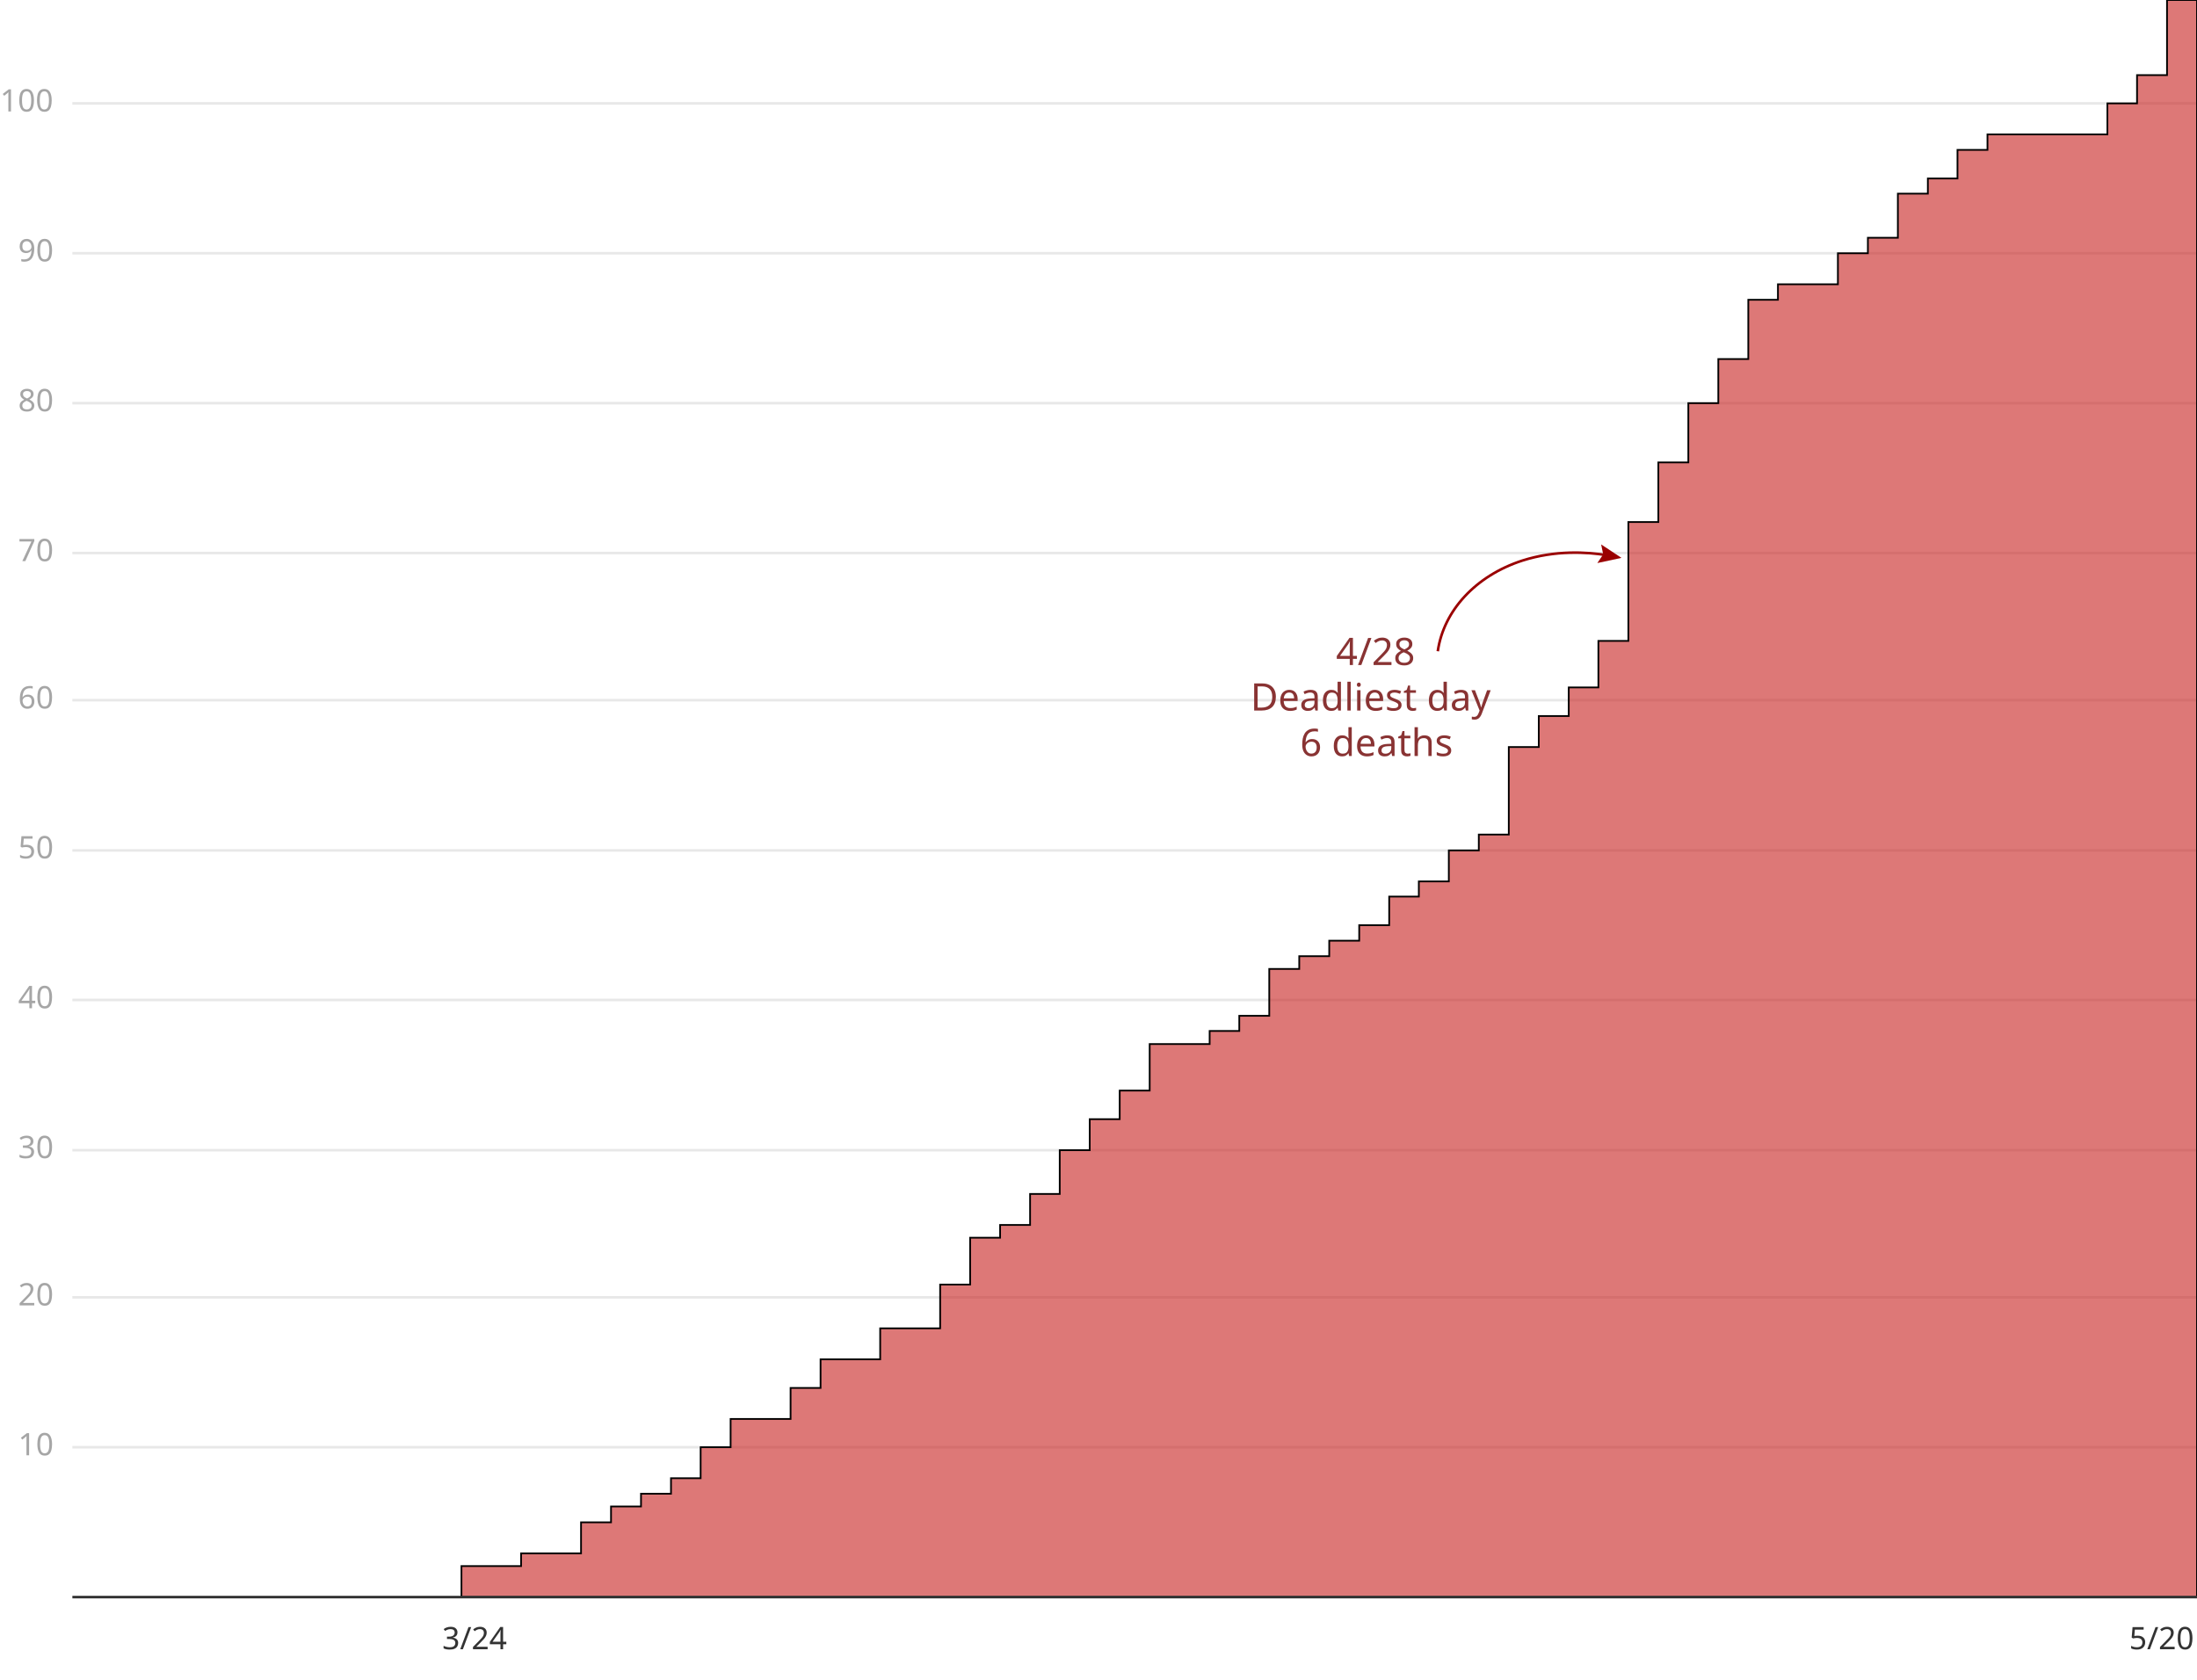
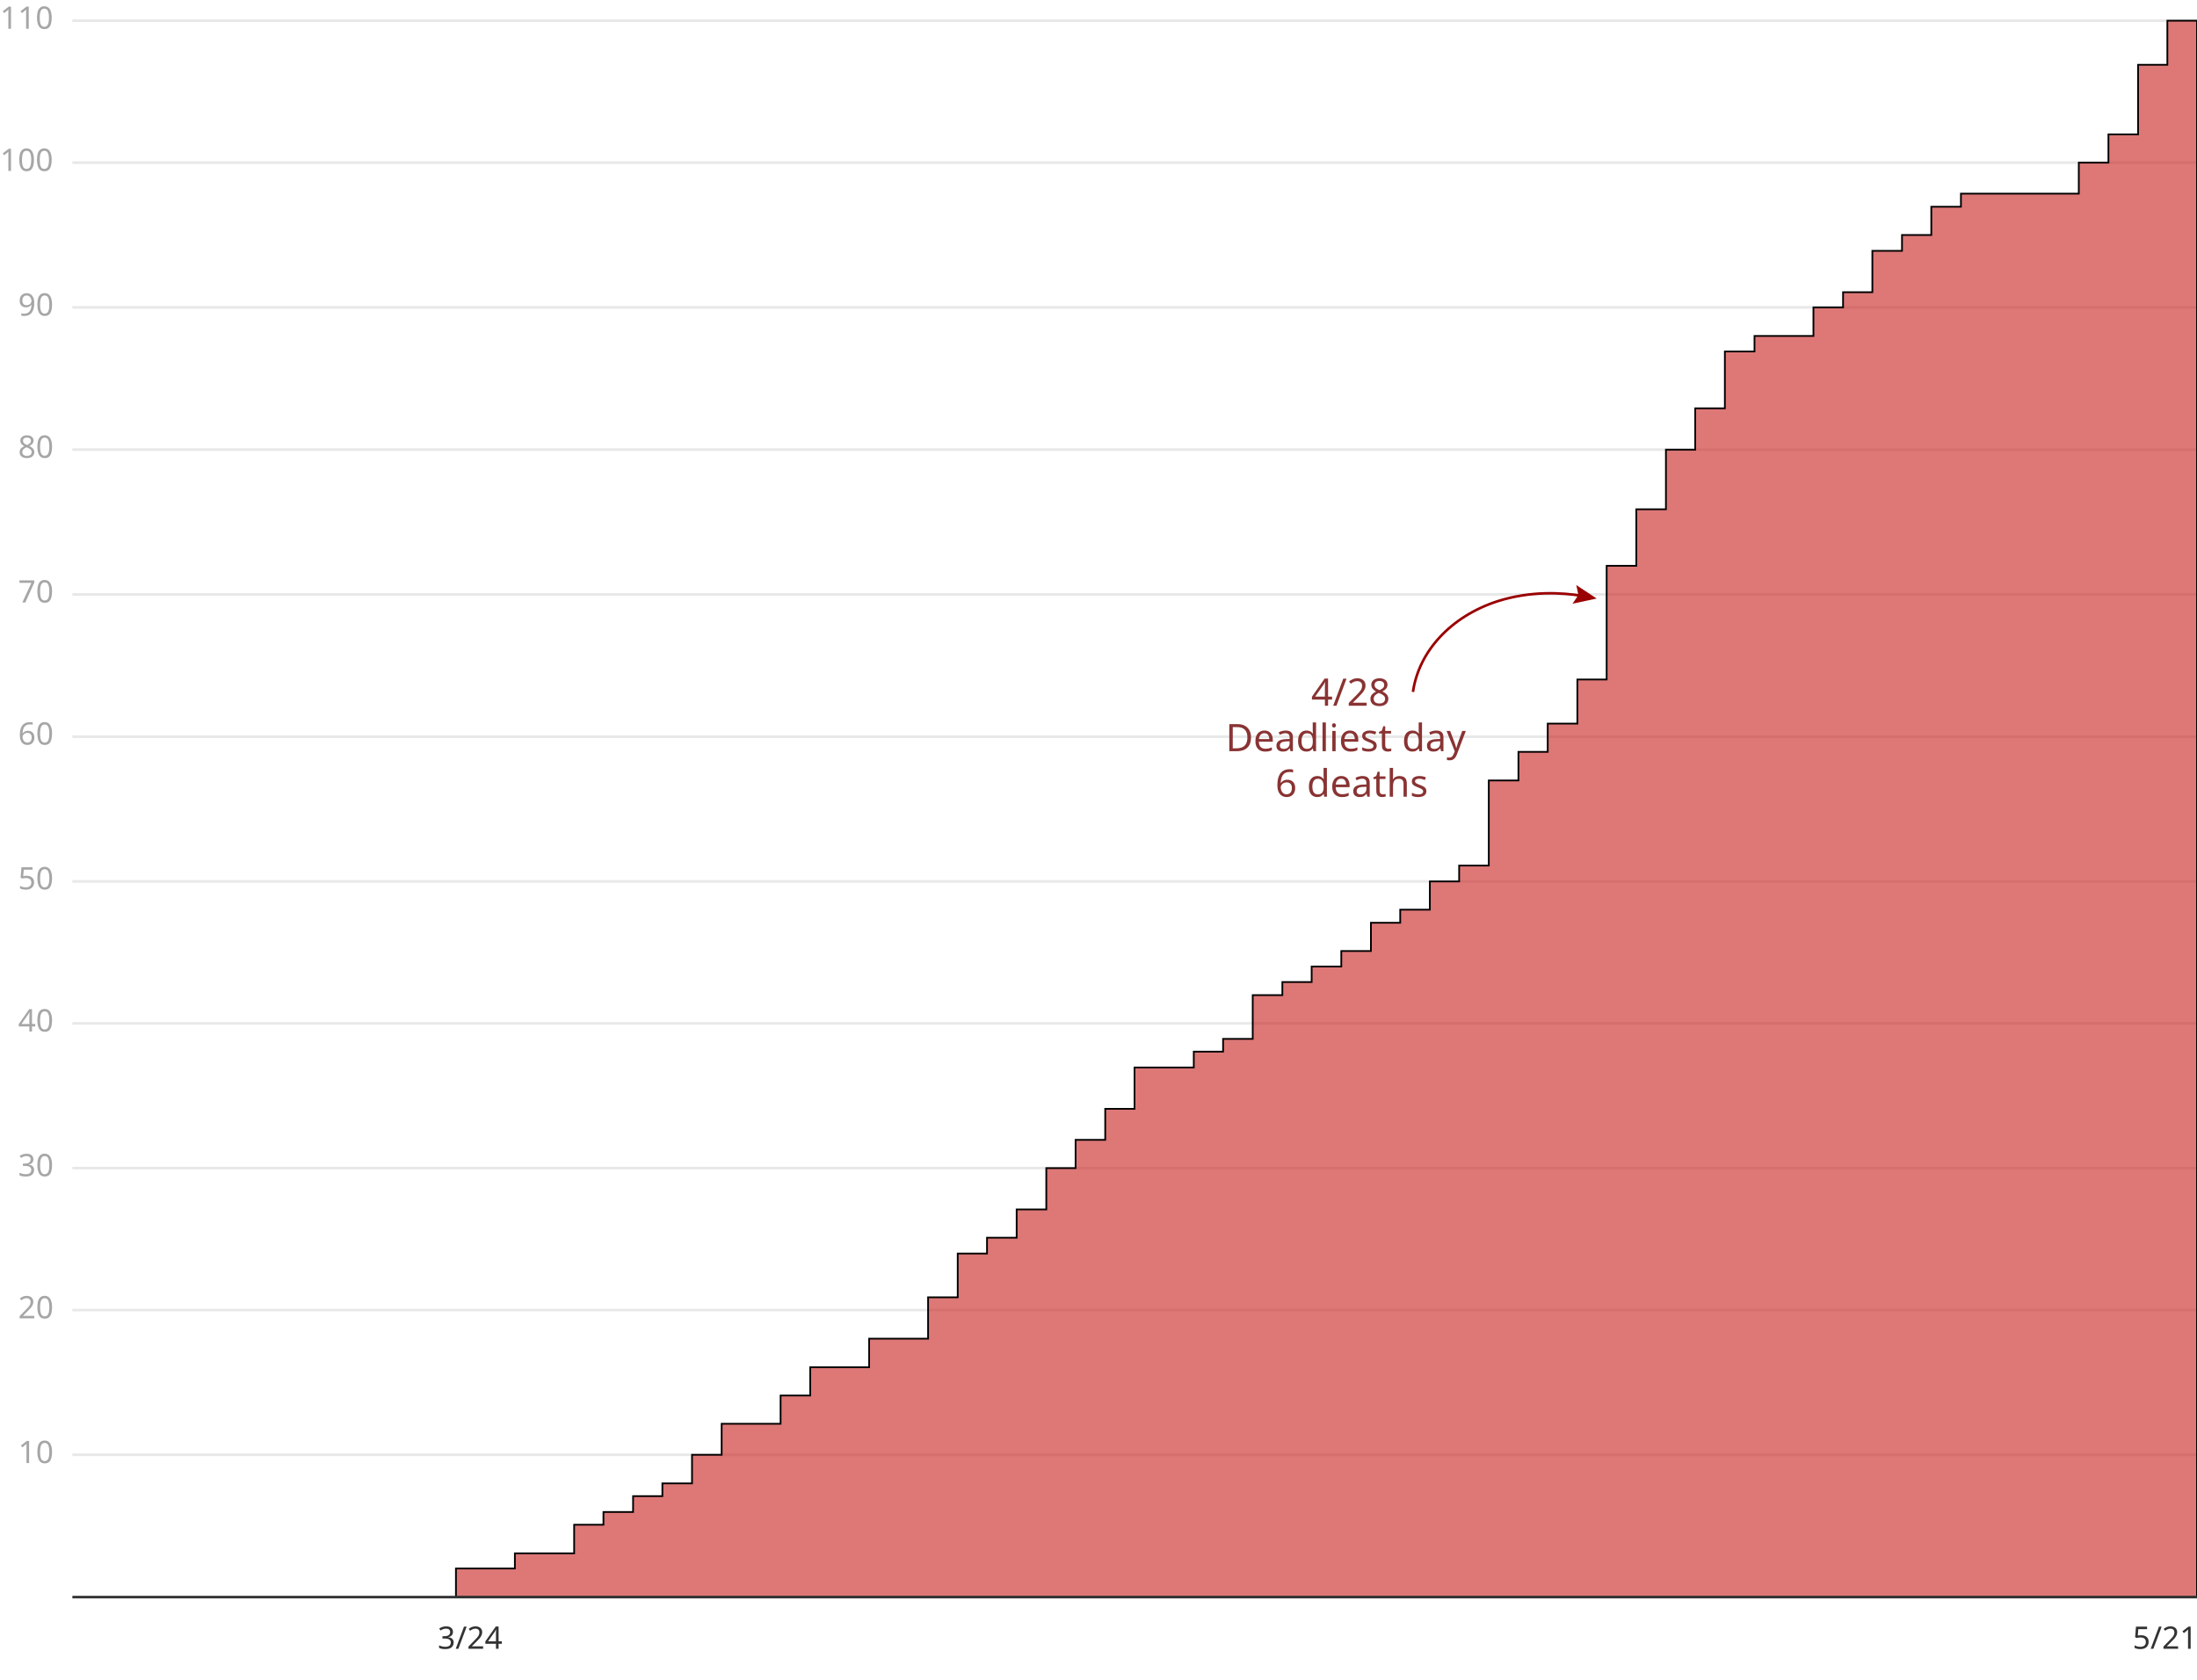
<svg xmlns="http://www.w3.org/2000/svg" xmlns:xlink="http://www.w3.org/1999/xlink" version="1.1" id="Layer_1" x="0px" y="0px" viewBox="0 0 637.5 487.5" style="enable-background:new 0 0 637.5 487.5;" xml:space="preserve">
  <style type="text/css">
	.st0{clip-path:url(#SVGID_2_);}
	.st1{clip-path:url(#SVGID_4_);fill:none;stroke:#E8E8E8;stroke-width:0.75;stroke-miterlimit:10;}
	.st2{clip-path:url(#SVGID_4_);fill:#C71E1D;}
	.st3{clip-path:url(#SVGID_4_);fill:#C71E1D;fill-opacity:0.6;stroke:#000000;stroke-width:0.5;stroke-miterlimit:10;}
	.st4{clip-path:url(#SVGID_4_);fill:none;stroke:#333333;stroke-width:0.75;stroke-miterlimit:10;}
	.st5{fill:#A6A6A6;}
	.st6{font-family:'Roboto-Regular';}
	.st7{font-size:9px;}
- 	.st8{fill:none;stroke:#9A0000;stroke-width:0.75;stroke-miterlimit:10;}
- 	.st9{fill:#9A0000;}
- 	.st10{fill:#893333;}
- 	.st11{font-family:'ArialMT';}
- 	.st12{font-size:11px;}
- 	.st13{font-family:'Arial-BoldMT';}
- 	.st14{fill:#333333;}
+ 	.st8{fill:#333333;}
+ 	.st9{fill:none;stroke:#9A0000;stroke-width:0.75;stroke-miterlimit:10;}
+ 	.st10{fill:#9A0000;}
+ 	.st11{fill:#893333;}
+ 	.st12{font-family:'ArialMT';}
+ 	.st13{font-size:11px;}
+ 	.st14{font-family:'Arial-BoldMT';}
</style>
  <g>
    <defs>
      <rect id="SVGID_1_" width="637.5" height="487.5" />
    </defs>
    <clipPath id="SVGID_2_">
      <use xlink:href="#SVGID_1_" style="overflow:visible;" />
    </clipPath>
    <g class="st0">
      <defs>
        <rect id="SVGID_3_" width="637.5" height="483" />
      </defs>
      <clipPath id="SVGID_4_">
        <use xlink:href="#SVGID_3_" style="overflow:visible;" />
      </clipPath>
-       <line class="st1" x1="21" y1="30" x2="637.5" y2="30" />
-       <line class="st1" x1="21" y1="73.5" x2="637.5" y2="73.5" />
-       <line class="st1" x1="21" y1="117" x2="637.5" y2="117" />
-       <line class="st1" x1="21" y1="160.5" x2="637.5" y2="160.5" />
-       <line class="st1" x1="21" y1="203.2" x2="637.5" y2="203.2" />
-       <line class="st1" x1="21" y1="246.8" x2="637.5" y2="246.8" />
-       <line class="st1" x1="21" y1="290.2" x2="637.5" y2="290.2" />
-       <line class="st1" x1="21" y1="333.8" x2="637.5" y2="333.8" />
-       <line class="st1" x1="21" y1="376.5" x2="637.5" y2="376.5" />
-       <line class="st1" x1="21" y1="420" x2="637.5" y2="420" />
-       <path class="st2" d="M21,463.5h8.7H21z" />
-       <path class="st2" d="M29.7,463.5h8.7H29.7z" />
-       <path class="st2" d="M38.4,463.5H47H38.4z" />
-       <path class="st2" d="M47,463.5h8.7H47z" />
-       <path class="st2" d="M55.7,463.5h8.7H55.7z" />
-       <path class="st2" d="M64.4,463.5h8.7H64.4z" />
-       <path class="st2" d="M73.1,463.5h8.7H73.1z" />
-       <path class="st2" d="M81.8,463.5h8.7H81.8z" />
-       <path class="st2" d="M90.5,463.5h8.7H90.5z" />
-       <path class="st2" d="M99.1,463.5h8.7H99.1z" />
-       <path class="st2" d="M107.8,463.5h8.7H107.8z" />
-       <path class="st2" d="M116.5,463.5h8.7H116.5z" />
-       <path class="st2" d="M125.2,463.5h8.7H125.2z" />
-       <polygon class="st3" points="628.8,0 628.8,21.8 620.1,21.8 620.1,30 611.5,30 611.5,39 602.8,39 602.8,39 594.1,39 585.4,39     576.7,39 576.7,43.5 568,43.5 568,51.8 559.4,51.8 559.4,56.2 550.7,56.2 550.7,69 542,69 542,73.5 533.3,73.5 533.3,82.5     524.6,82.5 524.6,82.5 515.9,82.5 515.9,87 507.3,87 507.3,104.2 498.6,104.2 498.6,117 489.9,117 489.9,134.2 481.2,134.2     481.2,151.5 472.5,151.5 472.5,186 463.8,186 463.8,199.5 455.2,199.5 455.2,207.8 446.5,207.8 446.5,216.8 437.8,216.8     437.8,242.2 429.1,242.2 429.1,246.8 420.4,246.8 420.4,255.8 411.7,255.8 411.7,260.2 403.1,260.2 403.1,268.5 394.4,268.5     394.4,273 385.7,273 385.7,277.5 377,277.5 377,281.2 368.3,281.2 368.3,294.8 359.6,294.8 359.6,299.2 351,299.2 351,303     342.3,303 342.3,303 333.6,303 333.6,316.5 324.9,316.5 324.9,324.8 316.2,324.8 316.2,333.8 307.5,333.8 307.5,346.5     298.9,346.5 298.9,355.5 290.2,355.5 290.2,359.2 281.5,359.2 281.5,372.8 272.8,372.8 272.8,385.5 264.1,385.5 264.1,385.5     255.4,385.5 255.4,394.5 246.8,394.5 246.8,394.5 238.1,394.5 238.1,402.8 229.4,402.8 229.4,411.8 220.7,411.8 212,411.8     212,420 203.3,420 203.3,429 194.7,429 194.7,433.5 186,433.5 186,437.2 177.3,437.2 177.3,441.8 168.6,441.8 168.6,450.8     159.9,450.8 159.9,450.8 151.2,450.8 151.2,454.5 142.6,454.5 133.9,454.5 133.9,463.5 142.6,463.5 151.2,463.5 151.2,463.5     159.9,463.5 159.9,463.5 168.6,463.5 168.6,463.5 177.3,463.5 186,463.5 194.7,463.5 203.3,463.5 212,463.5 220.7,463.5     229.4,463.5 229.4,463.5 238.1,463.5 238.1,463.5 246.8,463.5 246.8,463.5 255.4,463.5 264.1,463.5 264.1,463.5 272.8,463.5     272.8,463.5 281.5,463.5 290.2,463.5 298.9,463.5 307.5,463.5 316.2,463.5 316.2,463.5 324.9,463.5 324.9,463.5 333.6,463.5     333.6,463.5 342.3,463.5 342.3,463.5 351,463.5 351,463.5 359.6,463.5 368.3,463.5 377,463.5 385.7,463.5 394.4,463.5     394.4,463.5 403.1,463.5 403.1,463.5 411.7,463.5 411.7,463.5 420.4,463.5 420.4,463.5 429.1,463.5 429.1,463.5 437.8,463.5     446.5,463.5 455.2,463.5 463.8,463.5 472.5,463.5 472.5,463.5 481.2,463.5 481.2,463.5 489.9,463.5 489.9,463.5 498.6,463.5     498.6,463.5 507.3,463.5 507.3,463.5 515.9,463.5 524.6,463.5 524.6,463.5 533.3,463.5 542,463.5 550.7,463.5 559.4,463.5     568,463.5 576.7,463.5 585.4,463.5 594.1,463.5 602.8,463.5 602.8,463.5 611.5,463.5 620.1,463.5 628.8,463.5 637.5,463.5     637.5,0   " />
+       <line class="st1" x1="21" y1="6" x2="637.5" y2="6" />
+       <line class="st1" x1="21" y1="47.2" x2="637.5" y2="47.2" />
+       <line class="st1" x1="21" y1="89.2" x2="637.5" y2="89.2" />
+       <line class="st1" x1="21" y1="130.5" x2="637.5" y2="130.5" />
+       <line class="st1" x1="21" y1="172.5" x2="637.5" y2="172.5" />
+       <line class="st1" x1="21" y1="213.8" x2="637.5" y2="213.8" />
+       <line class="st1" x1="21" y1="255.8" x2="637.5" y2="255.8" />
+       <line class="st1" x1="21" y1="297" x2="637.5" y2="297" />
+       <line class="st1" x1="21" y1="339" x2="637.5" y2="339" />
+       <line class="st1" x1="21" y1="380.2" x2="637.5" y2="380.2" />
+       <line class="st1" x1="21" y1="422.2" x2="637.5" y2="422.2" />
+       <path class="st2" d="M21,463.5h8.6H21z" />
+       <path class="st2" d="M29.6,463.5h8.6H29.6z" />
+       <path class="st2" d="M38.1,463.5h8.6H38.1z" />
+       <path class="st2" d="M46.7,463.5h8.6H46.7z" />
+       <path class="st2" d="M55.2,463.5h8.6H55.2z" />
+       <path class="st2" d="M63.8,463.5h8.6H63.8z" />
+       <path class="st2" d="M72.4,463.5h8.6H72.4z" />
+       <path class="st2" d="M80.9,463.5h8.6H80.9z" />
+       <path class="st2" d="M89.5,463.5h8.6H89.5z" />
+       <path class="st2" d="M98.1,463.5h8.6H98.1z" />
+       <path class="st2" d="M106.6,463.5h8.6H106.6z" />
+       <path class="st2" d="M115.2,463.5h8.6H115.2z" />
+       <path class="st2" d="M123.8,463.5h8.6H123.8z" />
+       <polygon class="st3" points="628.9,6 628.9,18.8 620.4,18.8 620.4,39 611.8,39 611.8,47.2 603.2,47.2 603.2,56.2 594.7,56.2     586.1,56.2 577.6,56.2 569,56.2 569,60 560.4,60 560.4,68.2 551.9,68.2 551.9,72.8 543.3,72.8 543.3,84.8 534.8,84.8 534.8,89.2     526.2,89.2 526.2,97.5 517.6,97.5 509.1,97.5 509.1,102 500.5,102 500.5,118.5 491.9,118.5 491.9,130.5 483.4,130.5 483.4,147.8     474.8,147.8 474.8,164.2 466.2,164.2 466.2,197.2 457.7,197.2 457.7,210 449.1,210 449.1,218.2 440.6,218.2 440.6,226.5     432,226.5 432,251.2 423.4,251.2 423.4,255.8 414.9,255.8 414.9,264 406.3,264 406.3,267.8 397.8,267.8 397.8,276 389.2,276     389.2,280.5 380.6,280.5 380.6,285 372.1,285 372.1,288.8 363.5,288.8 363.5,301.5 354.9,301.5 354.9,305.2 346.4,305.2     346.4,309.8 337.8,309.8 337.8,309.8 329.2,309.8 329.2,321.8 320.7,321.8 320.7,330.8 312.1,330.8 312.1,339 303.6,339     303.6,351 295,351 295,359.2 286.4,359.2 286.4,363.8 277.9,363.8 277.9,376.5 269.3,376.5 269.3,388.5 260.8,388.5 260.8,388.5     252.2,388.5 252.2,396.8 243.6,396.8 243.6,396.8 235.1,396.8 235.1,405 226.5,405 226.5,413.2 217.9,413.2 217.9,413.2     209.4,413.2 209.4,422.2 200.8,422.2 200.8,430.5 192.2,430.5 192.2,434.2 183.7,434.2 183.7,438.8 175.1,438.8 175.1,442.5     166.6,442.5 166.6,450.8 158,450.8 158,450.8 149.4,450.8 149.4,455.2 140.9,455.2 140.9,455.2 132.3,455.2 132.3,463.5     140.9,463.5 140.9,463.5 149.4,463.5 149.4,463.5 158,463.5 158,463.5 166.6,463.5 166.6,463.5 175.1,463.5 175.1,463.5     183.7,463.5 183.7,463.5 192.2,463.5 192.3,463.5 200.8,463.5 200.8,463.5 209.4,463.5 209.4,463.5 217.9,463.5 217.9,463.5     226.5,463.5 226.5,463.5 235.1,463.5 235.1,463.5 243.6,463.5 243.6,463.5 252.2,463.5 252.2,463.5 260.8,463.5 260.8,463.5     269.3,463.5 269.3,463.5 277.9,463.5 277.9,463.5 286.4,463.5 286.4,463.5 295,463.5 295,463.5 303.6,463.5 303.6,463.5     312.1,463.5 312.1,463.5 320.7,463.5 320.7,463.5 329.2,463.5 329.3,463.5 337.8,463.5 337.8,463.5 346.4,463.5 346.4,463.5     354.9,463.5 354.9,463.5 363.5,463.5 363.5,463.5 372.1,463.5 372.1,463.5 380.6,463.5 380.6,463.5 389.2,463.5 389.2,463.5     397.8,463.5 397.8,463.5 406.3,463.5 406.3,463.5 414.9,463.5 414.9,463.5 423.4,463.5 423.4,463.5 432,463.5 432,463.5     440.6,463.5 440.6,463.5 449.1,463.5 449.1,463.5 457.7,463.5 457.7,463.5 466.2,463.5 466.3,463.5 474.8,463.5 474.8,463.5     483.4,463.5 483.4,463.5 491.9,463.5 491.9,463.5 500.5,463.5 500.5,463.5 509.1,463.5 509.1,463.5 517.6,463.5 526.2,463.5     534.8,463.5 543.3,463.5 551.9,463.5 560.4,463.5 569,463.5 577.6,463.5 586.1,463.5 594.7,463.5 603.2,463.5 611.8,463.5     620.4,463.5 628.9,463.5 637.5,463.5 637.5,6   " />
      <line class="st4" x1="21" y1="463.5" x2="637.5" y2="463.5" />
    </g>
    <g class="st0">
-       <text transform="matrix(1 0 0 1 5.2559 422.3496)" class="st5 st6 st7">10</text>
+       <text transform="matrix(1 0 0 1 5.2559 424.5996)" class="st5 st6 st7">10</text>
    </g>
    <g class="st0">
-       <text transform="matrix(1 0 0 1 5.2559 378.8496)" class="st5 st6 st7">20</text>
+       <text transform="matrix(1 0 0 1 5.2559 382.5996)" class="st5 st6 st7">20</text>
    </g>
    <g class="st0">
-       <text transform="matrix(1 0 0 1 5.2559 336.0996)" class="st5 st6 st7">30</text>
+       <text transform="matrix(1 0 0 1 5.2559 341.3496)" class="st5 st6 st7">30</text>
    </g>
    <g class="st0">
-       <text transform="matrix(1 0 0 1 5.2559 292.5996)" class="st5 st6 st7">40</text>
+       <text transform="matrix(1 0 0 1 5.2559 299.3496)" class="st5 st6 st7">40</text>
    </g>
    <g class="st0">
-       <text transform="matrix(1 0 0 1 5.2559 249.0996)" class="st5 st6 st7">50</text>
+       <text transform="matrix(1 0 0 1 5.2559 258.0996)" class="st5 st6 st7">50</text>
    </g>
    <g class="st0">
-       <text transform="matrix(1 0 0 1 5.2559 205.5996)" class="st5 st6 st7">60</text>
+       <text transform="matrix(1 0 0 1 5.2559 216.0996)" class="st5 st6 st7">60</text>
    </g>
    <g class="st0">
-       <text transform="matrix(1 0 0 1 5.2559 162.8496)" class="st5 st6 st7">70</text>
+       <text transform="matrix(1 0 0 1 5.2559 174.8496)" class="st5 st6 st7">70</text>
    </g>
    <g class="st0">
-       <text transform="matrix(1 0 0 1 5.2559 119.3496)" class="st5 st6 st7">80</text>
+       <text transform="matrix(1 0 0 1 5.2559 132.8496)" class="st5 st6 st7">80</text>
    </g>
    <g class="st0">
-       <text transform="matrix(1 0 0 1 5.2559 75.8496)" class="st5 st6 st7">90</text>
+       <text transform="matrix(1 0 0 1 5.2559 91.5996)" class="st5 st6 st7">90</text>
    </g>
    <g class="st0">
-       <text transform="matrix(1 0 0 1 2.929688e-03 32.3496)" class="st5 st6 st7">100</text>
+       <text transform="matrix(1 0 0 1 2.929688e-03 49.5996)" class="st5 st6 st7">100</text>
+     </g>
+     <g class="st0">
+       <text transform="matrix(1 0 0 1 2.929688e-03 8.3496)" class="st5 st6 st7">110</text>
    </g>
  </g>
  <g>
+     <text transform="matrix(1 0 0 1 127.0001 478.5005)" class="st8 st6 st7">3/24</text>
+   </g>
+   <g>
+     <text transform="matrix(1 0 0 1 618.8285 478.501)" class="st8 st6 st7">5/21</text>
+   </g>
+   <g>
    <g>
-       <path class="st8" d="M417.2,189c1.7-11.8,11-21.9,24.5-26.3c9.7-3.1,18.8-2.5,24.4-1.6" />
+       <path class="st9" d="M410,200.8c1.7-11.8,11-21.9,24.5-26.3c9.7-3.1,18.8-2.5,24.4-1.6" />
      <g>
-         <polygon class="st9" points="463.5,163.4 465.2,160.9 464.6,158 470.5,161.9    " />
+         <polygon class="st10" points="456.3,175.2 458,172.7 457.4,169.8 463.3,173.7    " />
      </g>
    </g>
  </g>
-   <text transform="matrix(1 0 0 1 387.6575 193.0054)" class="st10 st11 st12">4/28</text>
-   <text transform="matrix(1 0 0 1 362.8574 206.2051)" class="st10 st13 st12">Deadliest day</text>
-   <text transform="matrix(1 0 0 1 377.2573 219.4053)" class="st10 st11 st12">6 deaths</text>
-   <g>
-     <text transform="matrix(1 0 0 1 128.3063 478.6372)" class="st14 st6 st7">3/24</text>
-   </g>
-   <g>
-     <text transform="matrix(1 0 0 1 617.8285 478.6372)" class="st14 st6 st7">5/20</text>
-   </g>
+   <text transform="matrix(1 0 0 1 380.4461 204.8126)" class="st11 st12 st13">4/28</text>
+   <text transform="matrix(1 0 0 1 355.6461 218.0123)" class="st11 st14 st13">Deadliest day</text>
+   <text transform="matrix(1 0 0 1 370.046 231.2125)" class="st11 st12 st13">6 deaths</text>
</svg>
